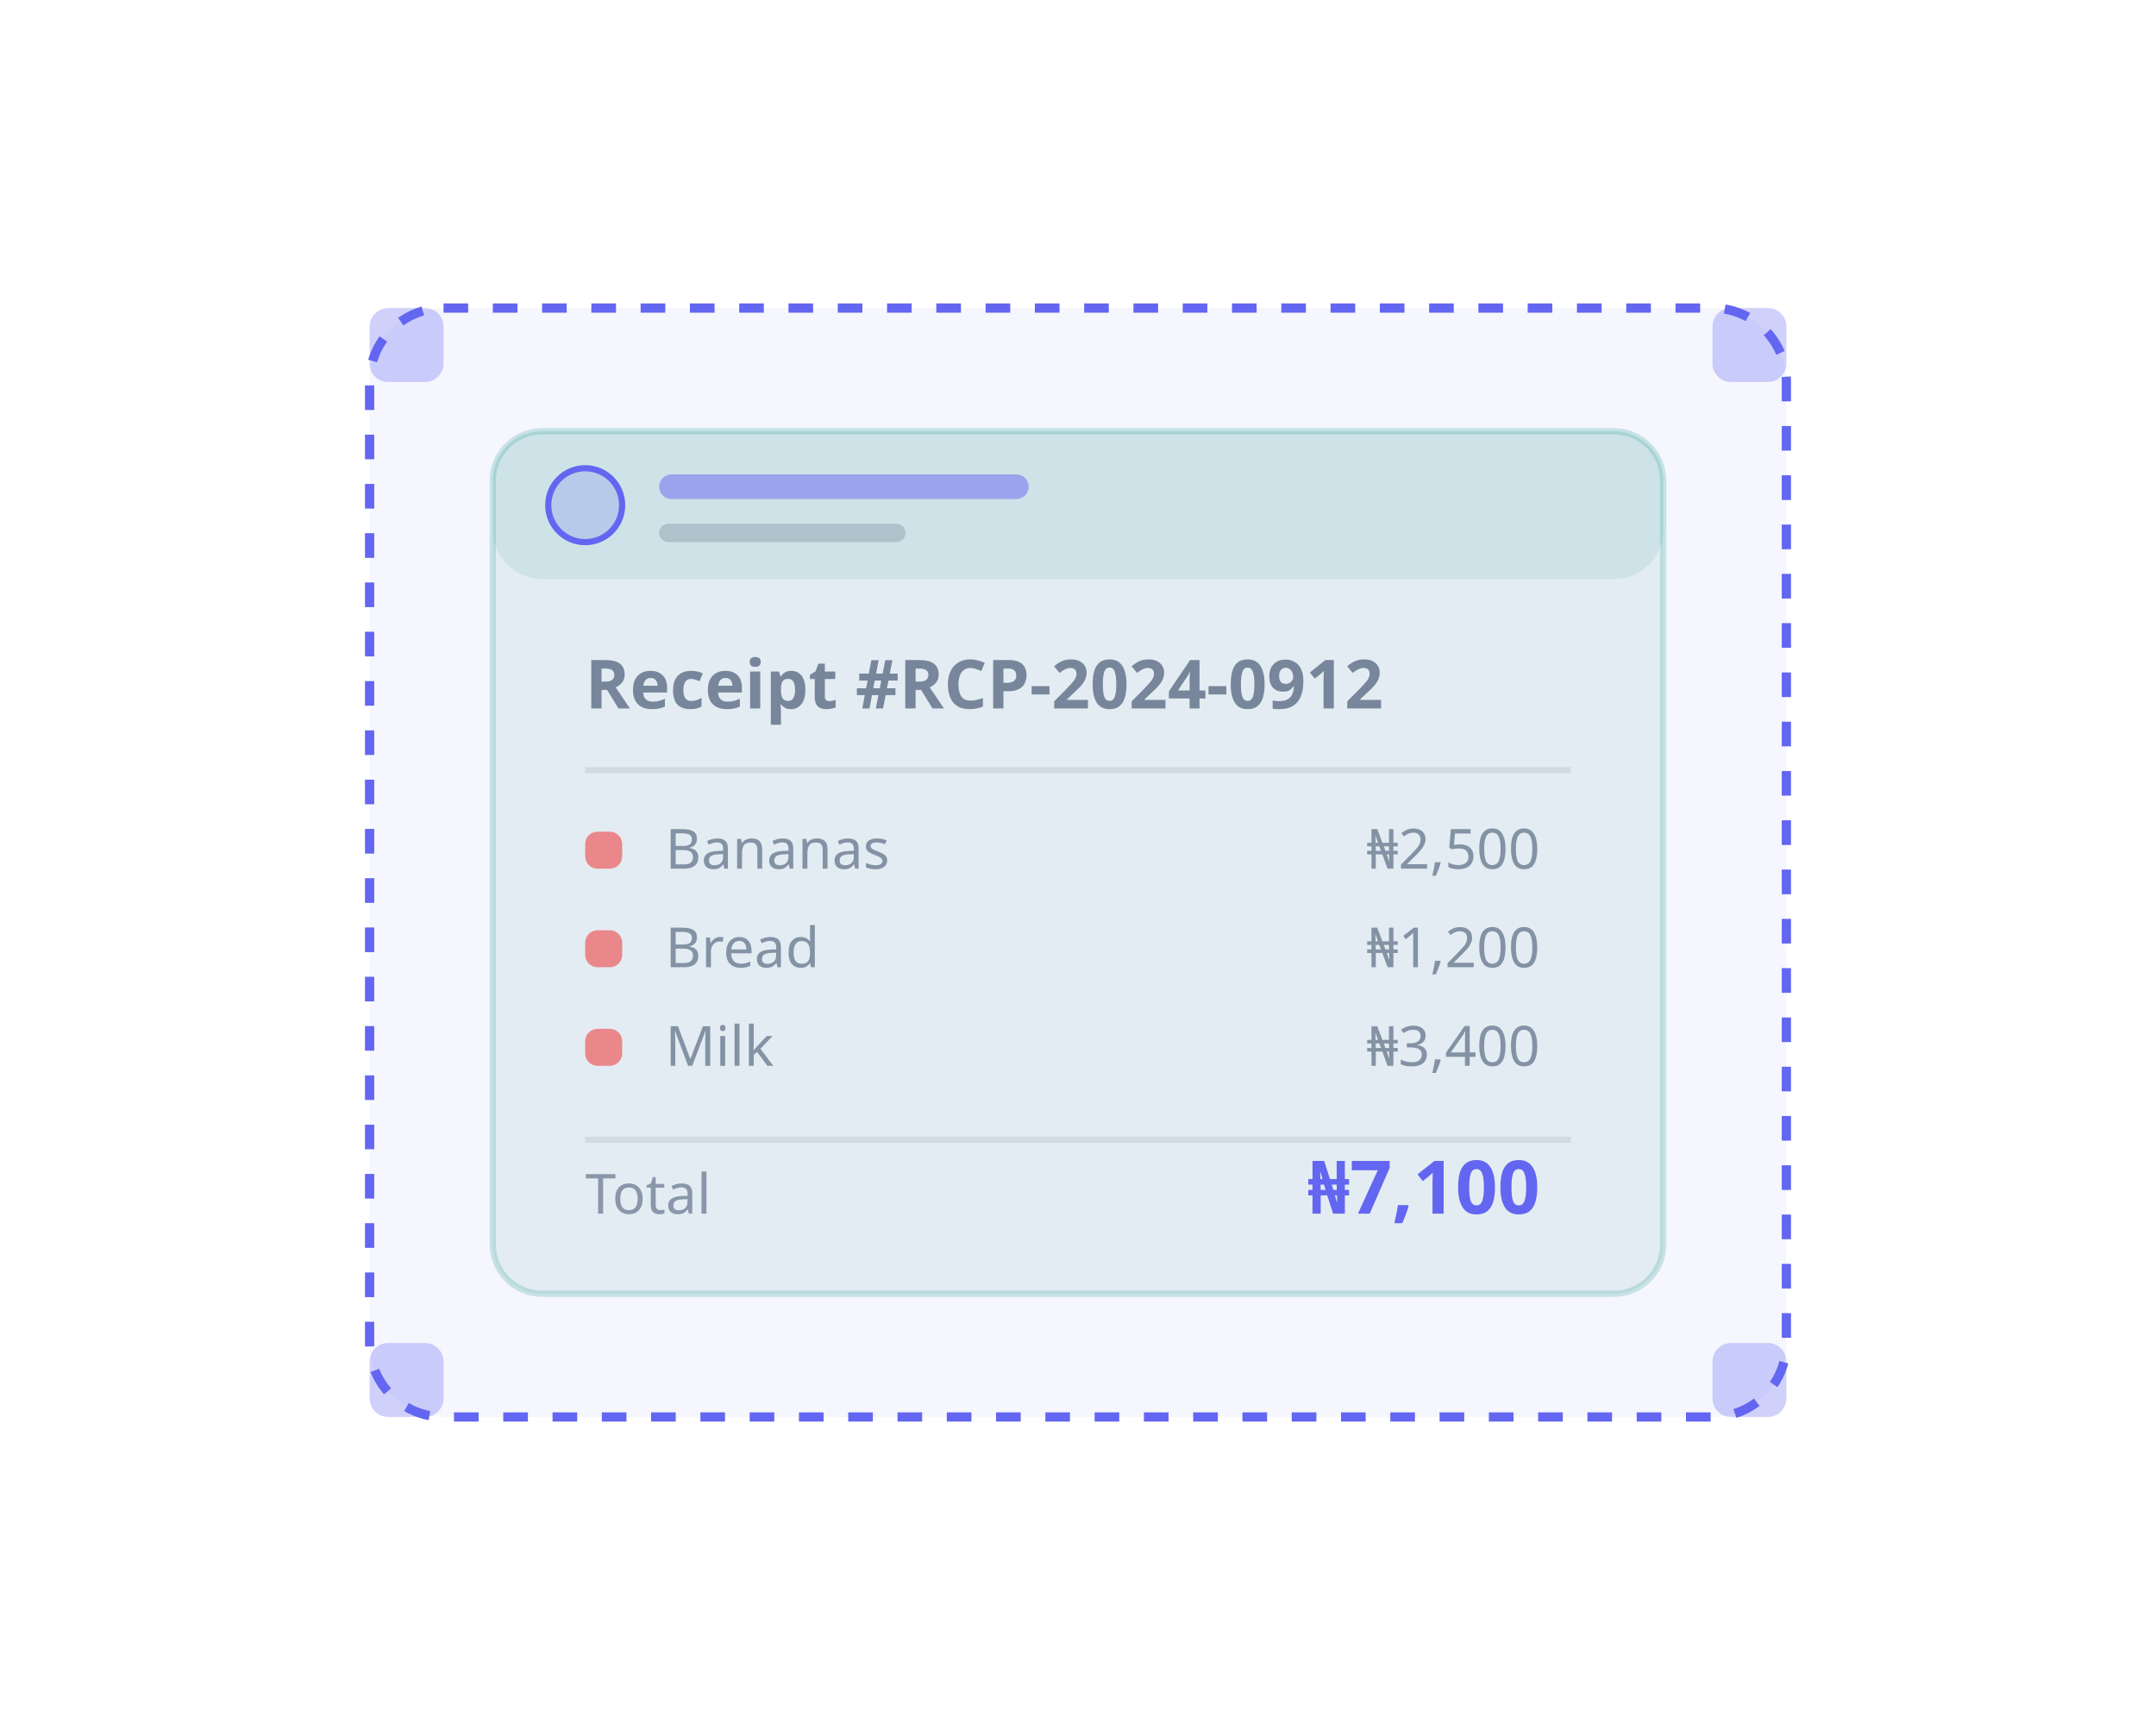
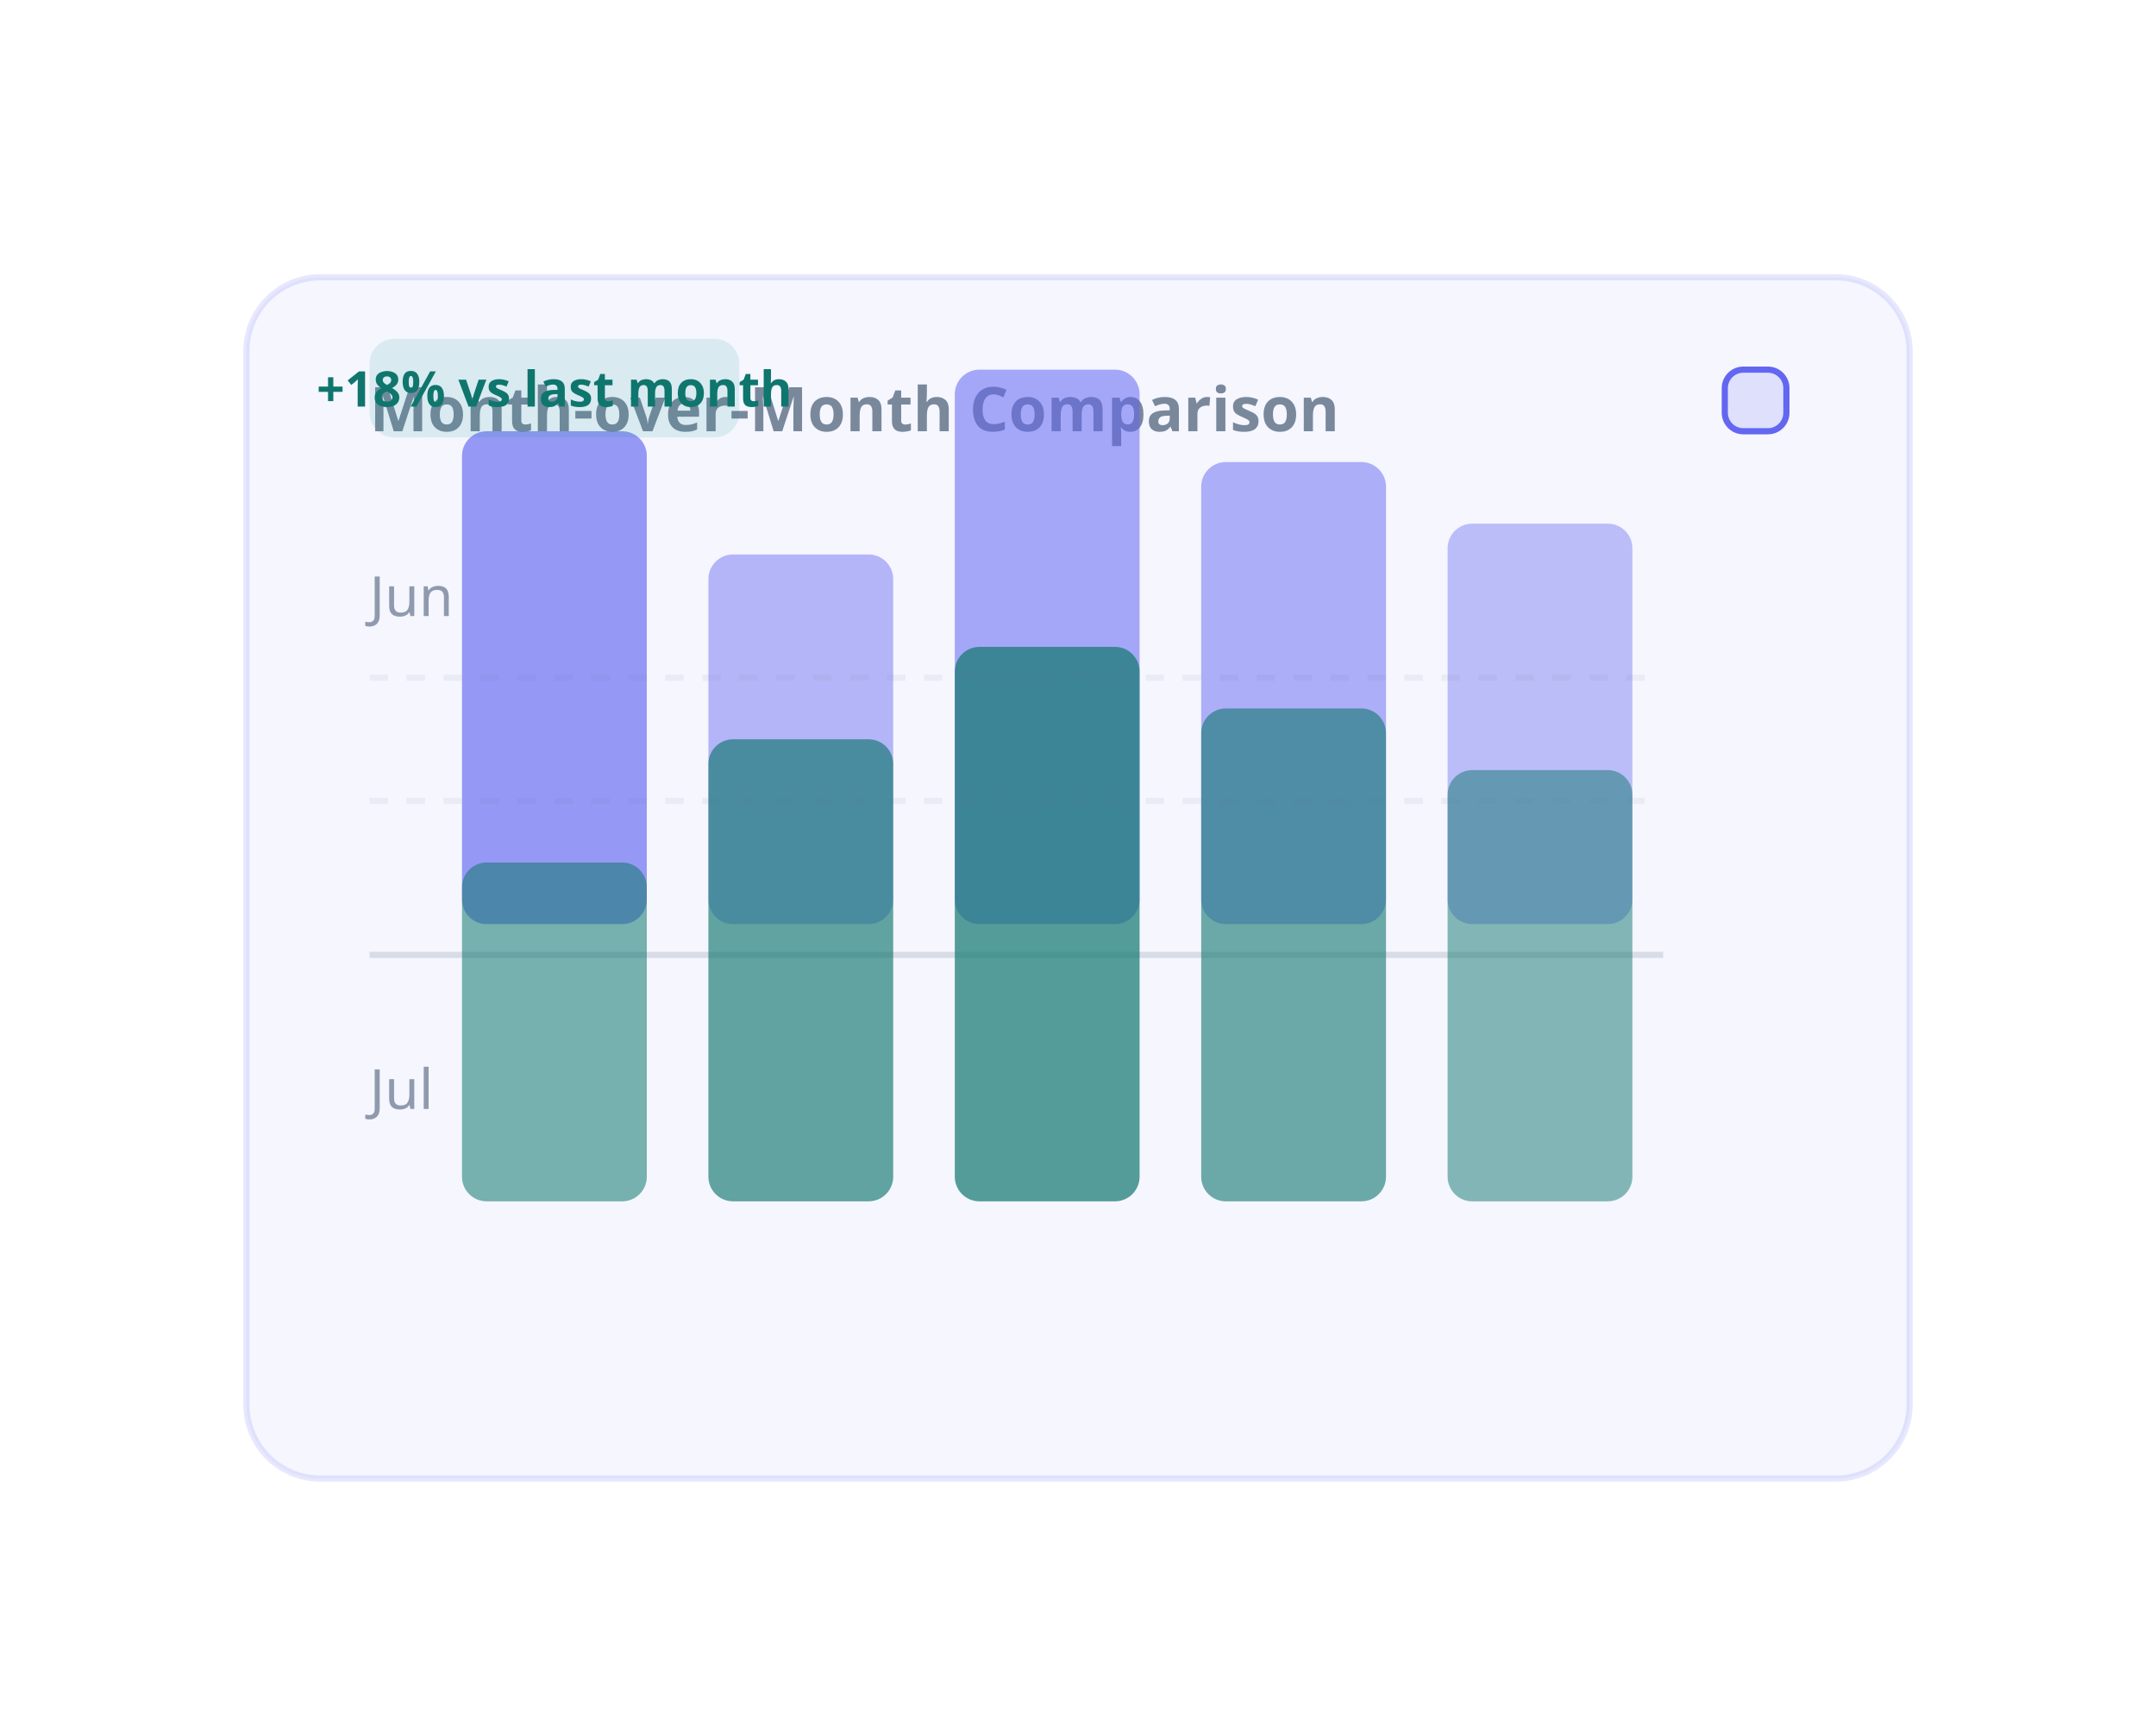
<svg xmlns="http://www.w3.org/2000/svg" viewBox="0 0 350 280" fill="none">
-   <rect x="60" y="50" width="230" height="180" rx="12" fill="rgba(99,102,242,0.06)" stroke="#6366f1" stroke-width="1.5" stroke-dasharray="4 4" />
-   <rect x="80" y="70" width="190" height="140" rx="8" fill="rgba(15,118,110,0.08)" stroke="rgba(13,148,136,0.2)" stroke-width="1" />
-   <rect x="80" y="70" width="190" height="24" rx="8" fill="rgba(13,148,136,0.1)" />
-   <circle cx="95" cy="82" r="6" fill="rgba(99,102,242,0.2)" stroke="#6366f1" stroke-width="1" />
-   <rect x="107" y="77" width="60" height="4" rx="2" fill="#6366f1" opacity="0.5" />
-   <rect x="107" y="85" width="40" height="3" rx="1.5" fill="rgba(100,116,139,0.3)" />
-   <text x="95" y="115" fill="#64748b" font-size="11" font-weight="600" font-family="system-ui" opacity="0.85">Receipt #RCP-2024-0912</text>
-   <line x1="95" y1="125" x2="255" y2="125" stroke="rgba(100,116,139,0.15)" stroke-width="1" />
-   <rect x="95" y="135" width="6" height="6" rx="2" fill="#ef4444" opacity="0.6" />
-   <text x="108" y="141" fill="#64748b" font-size="9" font-family="system-ui" opacity="0.75">Bananas</text>
-   <text x="250" y="141" text-anchor="end" fill="#64748b" font-size="9" font-family="system-ui" opacity="0.75">₦2,500</text>
-   <rect x="95" y="151" width="6" height="6" rx="2" fill="#ef4444" opacity="0.6" />
-   <text x="108" y="157" fill="#64748b" font-size="9" font-family="system-ui" opacity="0.75">Bread</text>
-   <text x="250" y="157" text-anchor="end" fill="#64748b" font-size="9" font-family="system-ui" opacity="0.75">₦1,200</text>
-   <rect x="95" y="167" width="6" height="6" rx="2" fill="#ef4444" opacity="0.6" />
-   <text x="108" y="173" fill="#64748b" font-size="9" font-family="system-ui" opacity="0.75">Milk</text>
-   <text x="250" y="173" text-anchor="end" fill="#64748b" font-size="9" font-family="system-ui" opacity="0.75">₦3,400</text>
-   <line x1="95" y1="185" x2="255" y2="185" stroke="rgba(100,116,139,0.15)" stroke-width="1" />
-   <text x="95" y="197" fill="#64748b" font-size="9" font-family="system-ui" opacity="0.7">Total</text>
-   <text x="250" y="197" text-anchor="end" fill="#6366f1" font-size="12" font-weight="bold" font-family="system-ui">₦7,100</text>
-   <rect x="60" y="50" width="12" height="12" rx="3" fill="rgba(99,102,242,0.3)" />
-   <rect x="278" y="50" width="12" height="12" rx="3" fill="rgba(99,102,242,0.3)" />
-   <rect x="60" y="218" width="12" height="12" rx="3" fill="rgba(99,102,242,0.3)" />
-   <rect x="278" y="218" width="12" height="12" rx="3" fill="rgba(99,102,242,0.3)" />
+   <rect x="40" y="45" width="270" height="195" rx="12" fill="rgba(99,102,242,0.06)" stroke="rgba(99,102,242,0.15)" stroke-width="1" />
+   <text x="60" y="70" fill="#64748b" font-size="10" font-weight="600" font-family="system-ui" opacity="0.85">Month-over-Month Comparison</text>
+   <rect x="280" y="60" width="10" height="10" rx="3" fill="rgba(99,102,242,0.15)" stroke="#6366f1" stroke-width="1" />
+   <text x="60" y="100" fill="#64748b" font-size="9" font-family="system-ui" opacity="0.7">Jun</text>
+   <rect x="75" y="70" width="30" height="80" rx="4" fill="#6366f1" opacity="0.65" />
+   <rect x="115" y="90" width="30" height="60" rx="4" fill="#6366f1" opacity="0.45" />
+   <rect x="155" y="60" width="30" height="90" rx="4" fill="#6366f1" opacity="0.55" />
+   <rect x="195" y="75" width="30" height="75" rx="4" fill="#6366f1" opacity="0.5" />
+   <rect x="235" y="85" width="30" height="65" rx="4" fill="#6366f1" opacity="0.4" />
+   <line x1="60" y1="155" x2="270" y2="155" stroke="rgba(100,116,139,0.2)" stroke-width="1" />
+   <text x="60" y="180" fill="#64748b" font-size="9" font-family="system-ui" opacity="0.7">Jul</text>
+   <rect x="75" y="140" width="30" height="55" rx="4" fill="#0f766e" opacity="0.55" />
+   <rect x="115" y="120" width="30" height="75" rx="4" fill="#0f766e" opacity="0.65" />
+   <rect x="155" y="105" width="30" height="90" rx="4" fill="#0f766e" opacity="0.7" />
+   <rect x="195" y="115" width="30" height="80" rx="4" fill="#0f766e" opacity="0.6" />
+   <rect x="235" y="125" width="30" height="70" rx="4" fill="#0f766e" opacity="0.5" />
+   <rect x="60" y="55" width="60" height="16" rx="4" fill="rgba(13,148,136,0.12)" />
+   <text x="90" y="66" text-anchor="middle" fill="#0f766e" font-size="8" font-weight="600" font-family="system-ui">+18% vs last month</text>
+   <line x1="60" y1="110" x2="270" y2="110" stroke="rgba(100,116,139,0.08)" stroke-width="1" stroke-dasharray="3 3" />
+   <line x1="60" y1="130" x2="270" y2="130" stroke="rgba(100,116,139,0.08)" stroke-width="1" stroke-dasharray="3 3" />
</svg>
